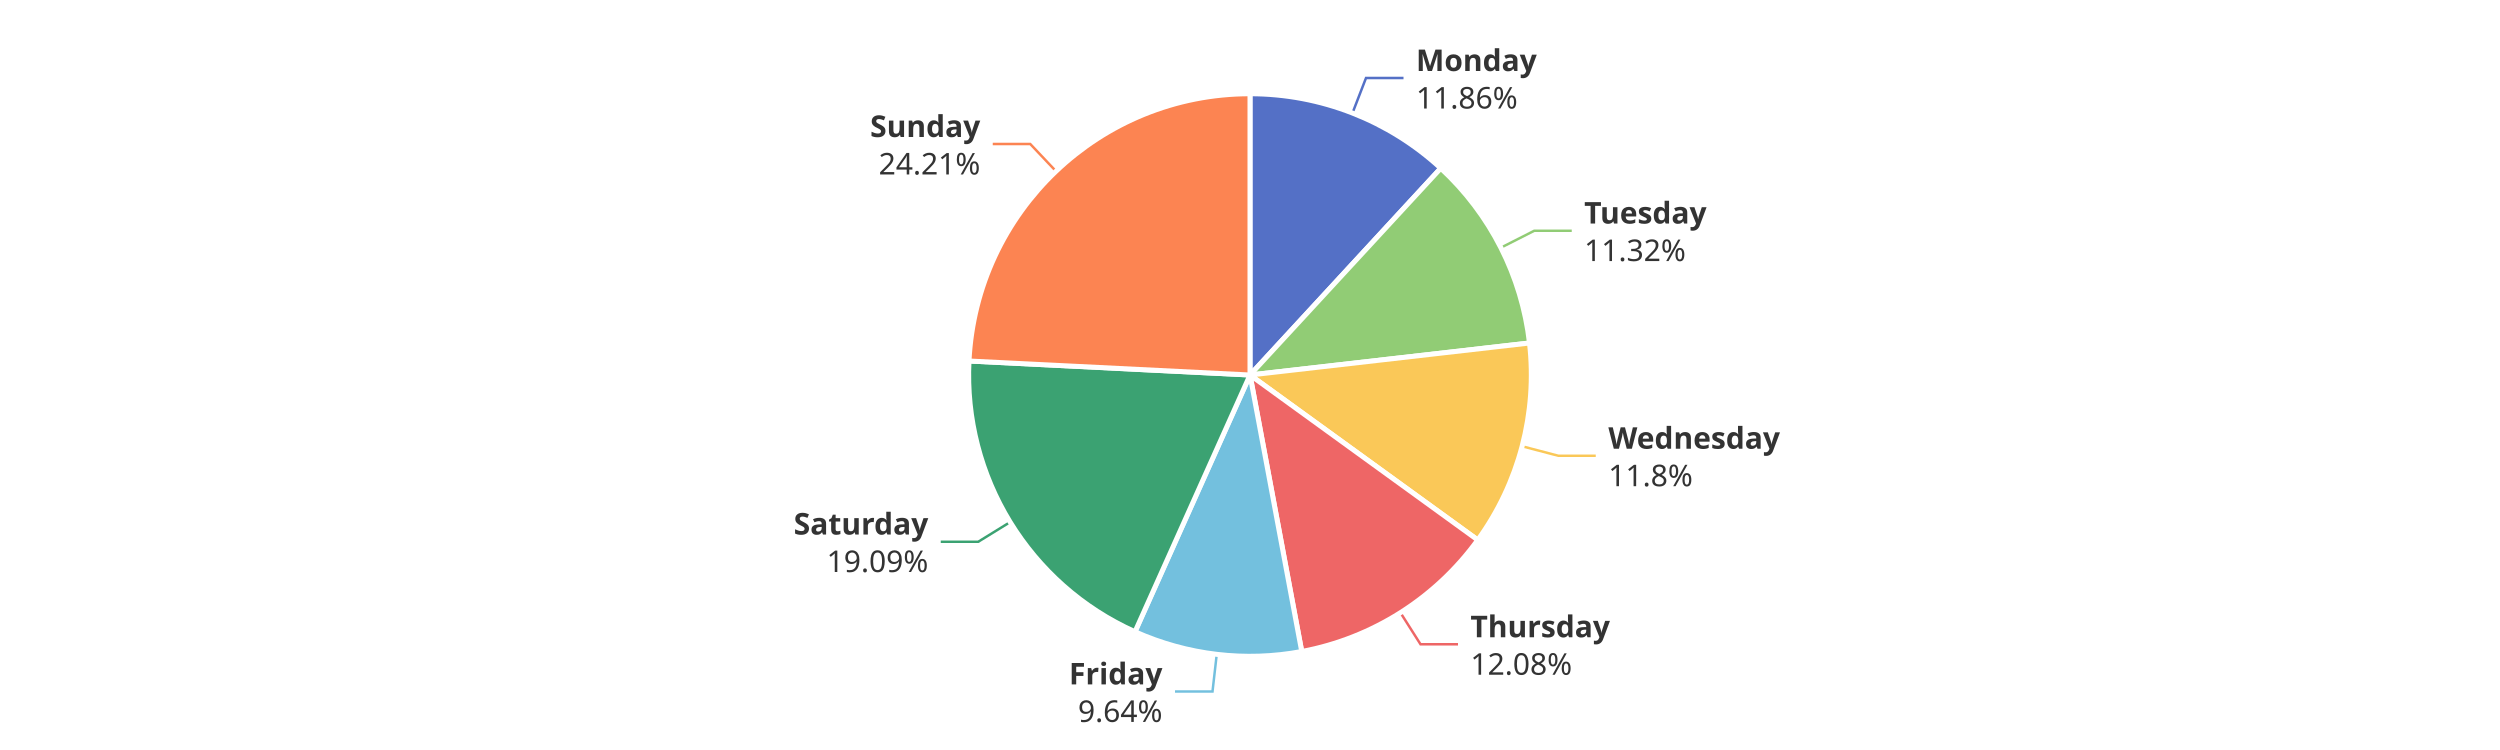
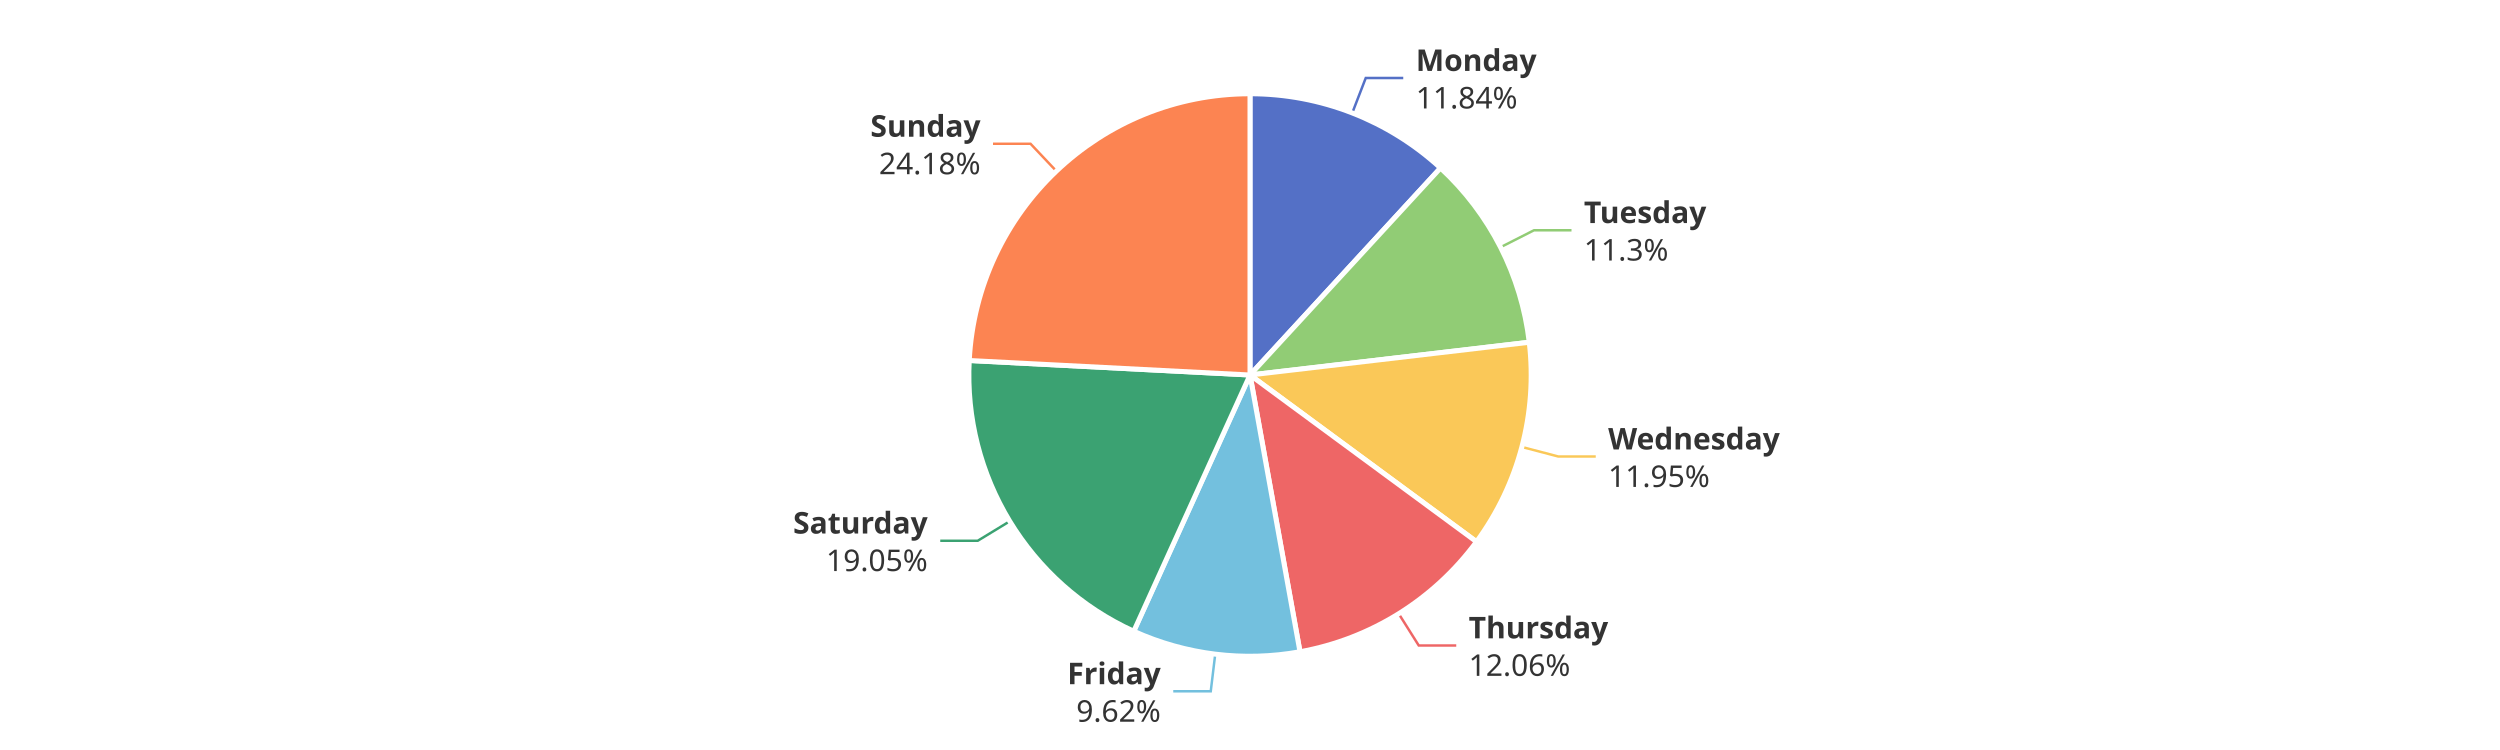
<svg xmlns="http://www.w3.org/2000/svg" width="1000" height="300" version="1.1" baseProfile="full" viewBox="0 0 1000 300">
  <rect width="1000" height="300" x="0" y="0" id="0" fill="#ffffff" />
-   <polyline points="541 45.2 546.4 31.2 561.4 31.2" fill="none" stroke="#5470c6" />
-   <polyline points="600.3 99.1 613.7 92.3 628.7 92.3" fill="none" stroke="#91cc75" />
-   <polyline points="608.8 178.5 623.3 182.3 638.3 182.3" fill="none" stroke="#fac858" />
-   <polyline points="560.2 245.1 568.2 257.7 583.2 257.7" fill="none" stroke="#ee6666" />
-   <polyline points="486.7 261.7 485 276.6 470 276.6" fill="none" stroke="#73c0de" />
-   <polyline points="404.1 208.8 391.3 216.7 376.3 216.7" fill="none" stroke="#3ba272" />
-   <polyline points="422.4 68.5 412.1 57.6 397.1 57.6" fill="none" stroke="#fc8452" />
-   <path d="M500 37.5A112.5 112.5 0 0 1 576.3 67.3L500 150Z" fill="#5470c6" stroke="#fff" stroke-width="2" stroke-linejoin="round" />
-   <path d="M576.3 67.3A112.5 112.5 0 0 1 611.8 137.2L500 150Z" fill="#91cc75" stroke="#fff" stroke-width="2" stroke-linejoin="round" />
-   <path d="M611.8 137.2A112.5 112.5 0 0 1 591.1 216L500 150Z" fill="#fac858" stroke="#fff" stroke-width="2" stroke-linejoin="round" />
-   <path d="M591.1 216A112.5 112.5 0 0 1 520.7 260.6L500 150Z" fill="#ee6666" stroke="#fff" stroke-width="2" stroke-linejoin="round" />
-   <path d="M520.7 260.6A112.5 112.5 0 0 1 454 252.7L500 150Z" fill="#73c0de" stroke="#fff" stroke-width="2" stroke-linejoin="round" />
-   <path d="M454 252.7A112.5 112.5 0 0 1 387.6 144.4L500 150Z" fill="#3ba272" stroke="#fff" stroke-width="2" stroke-linejoin="round" />
-   <path d="M387.6 144.4A112.5 112.5 0 0 1 500 37.5L500 150Z" fill="#fc8452" stroke="#fff" stroke-width="2" stroke-linejoin="round" />
-   <path d="M0 -15l42.8 0l0 30l-42.8 0Z" transform="translate(566.414 31.2482)" fill="none" />
-   <text dominant-baseline="central" text-anchor="start" style="font-size:12px;font-family:sans-serif;font-weight:bold;" y="-7.5" transform="translate(566.414 31.2482)" fill="#333" stroke="rgb(255,255,255)" stroke-width="2" paint-order="stroke" stroke-miterlimit="2">Monday</text>
-   <text dominant-baseline="central" text-anchor="start" style="font-size:12px;font-family:sans-serif;" y="7.5" transform="translate(566.414 31.2482)" fill="#333" stroke="rgb(255,255,255)" stroke-width="2" paint-order="stroke" stroke-miterlimit="2">11.86%</text>
-   <path d="M0 -15l46.2 0l0 30l-46.2 0Z" transform="translate(633.676 92.259)" fill="none" />
-   <text dominant-baseline="central" text-anchor="start" style="font-size:12px;font-family:sans-serif;font-weight:bold;" y="-7.5" transform="translate(633.676 92.259)" fill="#333" stroke="rgb(255,255,255)" stroke-width="2" paint-order="stroke" stroke-miterlimit="2">Tuesday</text>
-   <text dominant-baseline="central" text-anchor="start" style="font-size:12px;font-family:sans-serif;" y="7.5" transform="translate(633.676 92.259)" fill="#333" stroke="rgb(255,255,255)" stroke-width="2" paint-order="stroke" stroke-miterlimit="2">11.32%</text>
-   <path d="M0 -15l63.6 0l0 30l-63.6 0Z" transform="translate(643.3334 182.3283)" fill="none" />
-   <text dominant-baseline="central" text-anchor="start" style="font-size:12px;font-family:sans-serif;font-weight:bold;" y="-7.5" transform="translate(643.3334 182.3283)" fill="#333" stroke="rgb(255,255,255)" stroke-width="2" paint-order="stroke" stroke-miterlimit="2">Wednesday</text>
-   <text dominant-baseline="central" text-anchor="start" style="font-size:12px;font-family:sans-serif;" y="7.5" transform="translate(643.3334 182.3283)" fill="#333" stroke="rgb(255,255,255)" stroke-width="2" paint-order="stroke" stroke-miterlimit="2">11.8%</text>
-   <path d="M0 -15l50.2 0l0 30l-50.2 0Z" transform="translate(588.1826 257.7376)" fill="none" />
-   <text dominant-baseline="central" text-anchor="start" style="font-size:12px;font-family:sans-serif;font-weight:bold;" y="-7.5" transform="translate(588.1826 257.7376)" fill="#333" stroke="rgb(255,255,255)" stroke-width="2" paint-order="stroke" stroke-miterlimit="2">Thursday</text>
-   <text dominant-baseline="central" text-anchor="start" style="font-size:12px;font-family:sans-serif;" y="7.5" transform="translate(588.1826 257.7376)" fill="#333" stroke="rgb(255,255,255)" stroke-width="2" paint-order="stroke" stroke-miterlimit="2">12.08%</text>
-   <path d="M-34.2 -15l34.2 0l0 30l-34.2 0Z" transform="translate(464.9742 276.6115)" fill="none" />
-   <text dominant-baseline="central" text-anchor="end" style="font-size:12px;font-family:sans-serif;font-weight:bold;" y="-7.5" transform="translate(464.9742 276.6115)" fill="#333" stroke="rgb(255,255,255)" stroke-width="2" paint-order="stroke" stroke-miterlimit="2">Friday</text>
-   <text dominant-baseline="central" text-anchor="end" style="font-size:12px;font-family:sans-serif;" y="7.5" transform="translate(464.9742 276.6115)" fill="#333" stroke="rgb(255,255,255)" stroke-width="2" paint-order="stroke" stroke-miterlimit="2">9.64%</text>
-   <path d="M-48.2 -15l48.2 0l0 30l-48.2 0Z" transform="translate(371.3093 216.6527)" fill="none" />
-   <text dominant-baseline="central" text-anchor="end" style="font-size:12px;font-family:sans-serif;font-weight:bold;" y="-7.5" transform="translate(371.3093 216.6527)" fill="#333" stroke="rgb(255,255,255)" stroke-width="2" paint-order="stroke" stroke-miterlimit="2">Saturday</text>
-   <text dominant-baseline="central" text-anchor="end" style="font-size:12px;font-family:sans-serif;" y="7.5" transform="translate(371.3093 216.6527)" fill="#333" stroke="rgb(255,255,255)" stroke-width="2" paint-order="stroke" stroke-miterlimit="2">19.09%</text>
-   <path d="M-40.9 -15l40.9 0l0 30l-40.9 0Z" transform="translate(392.109 57.6343)" fill="none" />
-   <text dominant-baseline="central" text-anchor="end" style="font-size:12px;font-family:sans-serif;font-weight:bold;" y="-7.5" transform="translate(392.109 57.6343)" fill="#333" stroke="rgb(255,255,255)" stroke-width="2" paint-order="stroke" stroke-miterlimit="2">Sunday</text>
-   <text dominant-baseline="central" text-anchor="end" style="font-size:12px;font-family:sans-serif;" y="7.5" transform="translate(392.109 57.6343)" fill="#333" stroke="rgb(255,255,255)" stroke-width="2" paint-order="stroke" stroke-miterlimit="2">24.21%</text>
+   <polyline points="540.9 45.2 546.3 31.2 561.3 31.2" fill="none" stroke="#5470c6" />
+   <polyline points="600.2 98.9 613.6 92.1 628.6 92.1" fill="none" stroke="#91cc75" />
+   <polyline points="608.8 178.8 623.3 182.6 638.3 182.6" fill="none" stroke="#fac858" />
+   <polyline points="559.5 245.5 567.5 258.2 582.5 258.2" fill="none" stroke="#ee6666" />
+   <polyline points="486.1 261.6 484.3 276.5 469.3 276.5" fill="none" stroke="#73c0de" />
+   <polyline points="403.9 208.5 391.1 216.3 376.1 216.3" fill="none" stroke="#3ba272" />
+   <polyline points="422.5 68.4 412.2 57.5 397.2 57.5" fill="none" stroke="#fc8452" />
+   <path d="M500 37.5A112.5 112.5 0 0 1 576.2 67.2L500 150Z" fill="#5470c6" stroke="#fff" stroke-width="2" stroke-linejoin="round" />
+   <path d="M576.2 67.2A112.5 112.5 0 0 1 611.7 136.9L500 150Z" fill="#91cc75" stroke="#fff" stroke-width="2" stroke-linejoin="round" />
+   <path d="M611.7 136.9A112.5 112.5 0 0 1 590.6 216.7L500 150Z" fill="#fac858" stroke="#fff" stroke-width="2" stroke-linejoin="round" />
+   <path d="M590.6 216.7A112.5 112.5 0 0 1 520 260.7L500 150Z" fill="#ee6666" stroke="#fff" stroke-width="2" stroke-linejoin="round" />
+   <path d="M520 260.7A112.5 112.5 0 0 1 453.5 252.5L500 150Z" fill="#73c0de" stroke="#fff" stroke-width="2" stroke-linejoin="round" />
+   <path d="M453.5 252.5A112.5 112.5 0 0 1 387.7 144.2L500 150Z" fill="#3ba272" stroke="#fff" stroke-width="2" stroke-linejoin="round" />
+   <path d="M387.7 144.2A112.5 112.5 0 0 1 500 37.5L500 150Z" fill="#fc8452" stroke="#fff" stroke-width="2" stroke-linejoin="round" />
+   <path d="M0 -15l42.8 0l0 30l-42.8 0Z" transform="translate(566.3438 31.2208)" fill="none" />
+   <text dominant-baseline="central" text-anchor="start" style="font-size:12px;font-family:sans-serif;font-weight:bold;" y="-7.5" transform="translate(566.3438 31.2208)" fill="#333" stroke="rgb(255,255,255)" stroke-width="2" paint-order="stroke" stroke-miterlimit="2">Monday</text>
+   <text dominant-baseline="central" text-anchor="start" style="font-size:12px;font-family:sans-serif;" y="7.5" transform="translate(566.3438 31.2208)" fill="#333" stroke="rgb(255,255,255)" stroke-width="2" paint-order="stroke" stroke-miterlimit="2">11.84%</text>
+   <path d="M0 -15l46.2 0l0 30l-46.2 0Z" transform="translate(633.5733 92.0573)" fill="none" />
+   <text dominant-baseline="central" text-anchor="start" style="font-size:12px;font-family:sans-serif;font-weight:bold;" y="-7.5" transform="translate(633.5733 92.0573)" fill="#333" stroke="rgb(255,255,255)" stroke-width="2" paint-order="stroke" stroke-miterlimit="2">Tuesday</text>
+   <text dominant-baseline="central" text-anchor="start" style="font-size:12px;font-family:sans-serif;" y="7.5" transform="translate(633.5733 92.0573)" fill="#333" stroke="rgb(255,255,255)" stroke-width="2" paint-order="stroke" stroke-miterlimit="2">11.3%</text>
+   <path d="M0 -15l63.6 0l0 30l-63.6 0Z" transform="translate(643.2561 182.622)" fill="none" />
+   <text dominant-baseline="central" text-anchor="start" style="font-size:12px;font-family:sans-serif;font-weight:bold;" y="-7.5" transform="translate(643.2561 182.622)" fill="#333" stroke="rgb(255,255,255)" stroke-width="2" paint-order="stroke" stroke-miterlimit="2">Wednesday</text>
+   <text dominant-baseline="central" text-anchor="start" style="font-size:12px;font-family:sans-serif;" y="7.5" transform="translate(643.2561 182.622)" fill="#333" stroke="rgb(255,255,255)" stroke-width="2" paint-order="stroke" stroke-miterlimit="2">11.95%</text>
+   <path d="M0 -15l50.2 0l0 30l-50.2 0Z" transform="translate(587.4764 258.1813)" fill="none" />
+   <text dominant-baseline="central" text-anchor="start" style="font-size:12px;font-family:sans-serif;font-weight:bold;" y="-7.5" transform="translate(587.4764 258.1813)" fill="#333" stroke="rgb(255,255,255)" stroke-width="2" paint-order="stroke" stroke-miterlimit="2">Thursday</text>
+   <text dominant-baseline="central" text-anchor="start" style="font-size:12px;font-family:sans-serif;" y="7.5" transform="translate(587.4764 258.1813)" fill="#333" stroke="rgb(255,255,255)" stroke-width="2" paint-order="stroke" stroke-miterlimit="2">12.06%</text>
+   <path d="M-34.2 -15l34.2 0l0 30l-34.2 0Z" transform="translate(464.2967 276.5293)" fill="none" />
+   <text dominant-baseline="central" text-anchor="end" style="font-size:12px;font-family:sans-serif;font-weight:bold;" y="-7.5" transform="translate(464.2967 276.5293)" fill="#333" stroke="rgb(255,255,255)" stroke-width="2" paint-order="stroke" stroke-miterlimit="2">Friday</text>
+   <text dominant-baseline="central" text-anchor="end" style="font-size:12px;font-family:sans-serif;" y="7.5" transform="translate(464.2967 276.5293)" fill="#333" stroke="rgb(255,255,255)" stroke-width="2" paint-order="stroke" stroke-miterlimit="2">9.62%</text>
+   <path d="M-48.2 -15l48.2 0l0 30l-48.2 0Z" transform="translate(371.0728 216.2656)" fill="none" />
+   <text dominant-baseline="central" text-anchor="end" style="font-size:12px;font-family:sans-serif;font-weight:bold;" y="-7.5" transform="translate(371.0728 216.2656)" fill="#333" stroke="rgb(255,255,255)" stroke-width="2" paint-order="stroke" stroke-miterlimit="2">Saturday</text>
+   <text dominant-baseline="central" text-anchor="end" style="font-size:12px;font-family:sans-serif;" y="7.5" transform="translate(371.0728 216.2656)" fill="#333" stroke="rgb(255,255,255)" stroke-width="2" paint-order="stroke" stroke-miterlimit="2">19.05%</text>
+   <path d="M-40.9 -15l40.9 0l0 30l-40.9 0Z" transform="translate(392.2181 57.5306)" fill="none" />
+   <text dominant-baseline="central" text-anchor="end" style="font-size:12px;font-family:sans-serif;font-weight:bold;" y="-7.5" transform="translate(392.2181 57.5306)" fill="#333" stroke="rgb(255,255,255)" stroke-width="2" paint-order="stroke" stroke-miterlimit="2">Sunday</text>
+   <text dominant-baseline="central" text-anchor="end" style="font-size:12px;font-family:sans-serif;" y="7.5" transform="translate(392.2181 57.5306)" fill="#333" stroke="rgb(255,255,255)" stroke-width="2" paint-order="stroke" stroke-miterlimit="2">24.18%</text>
</svg>
